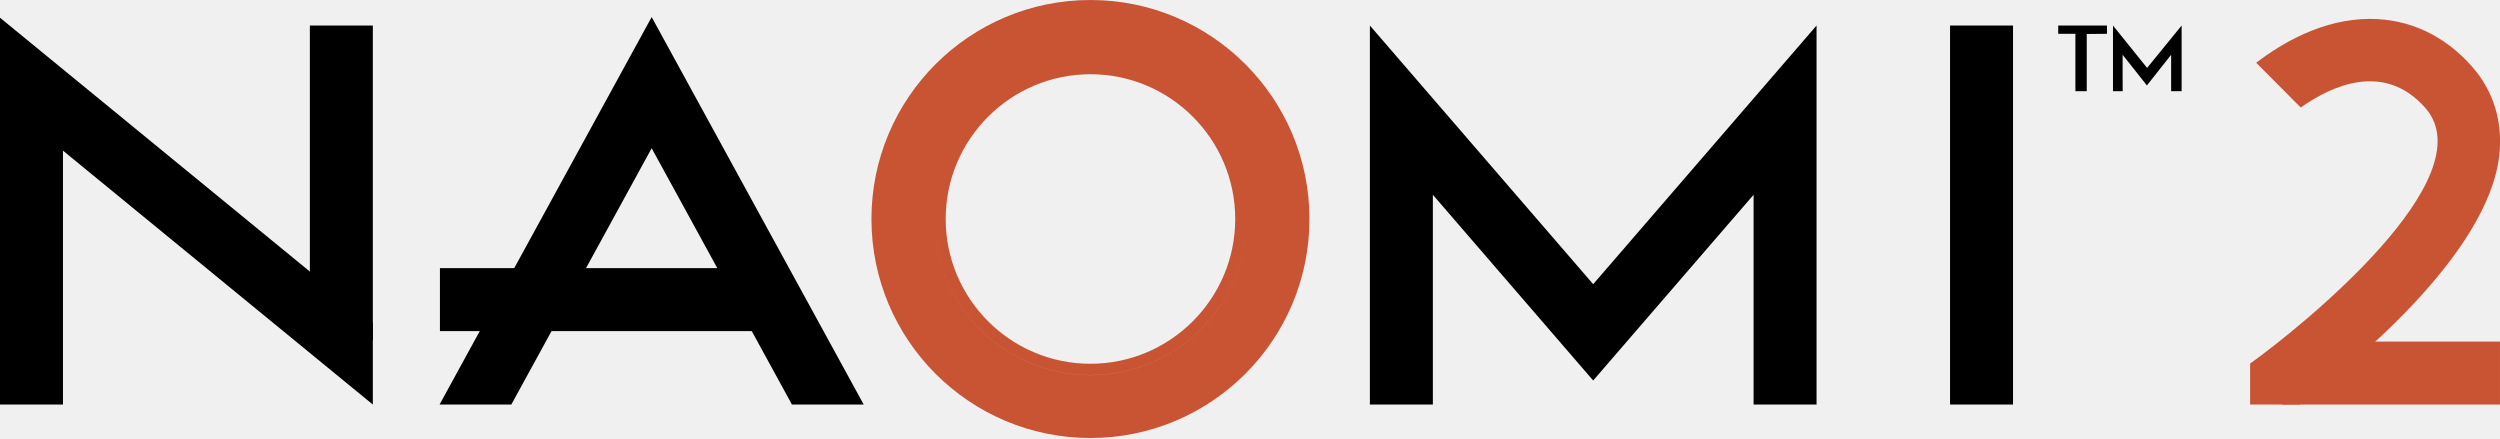
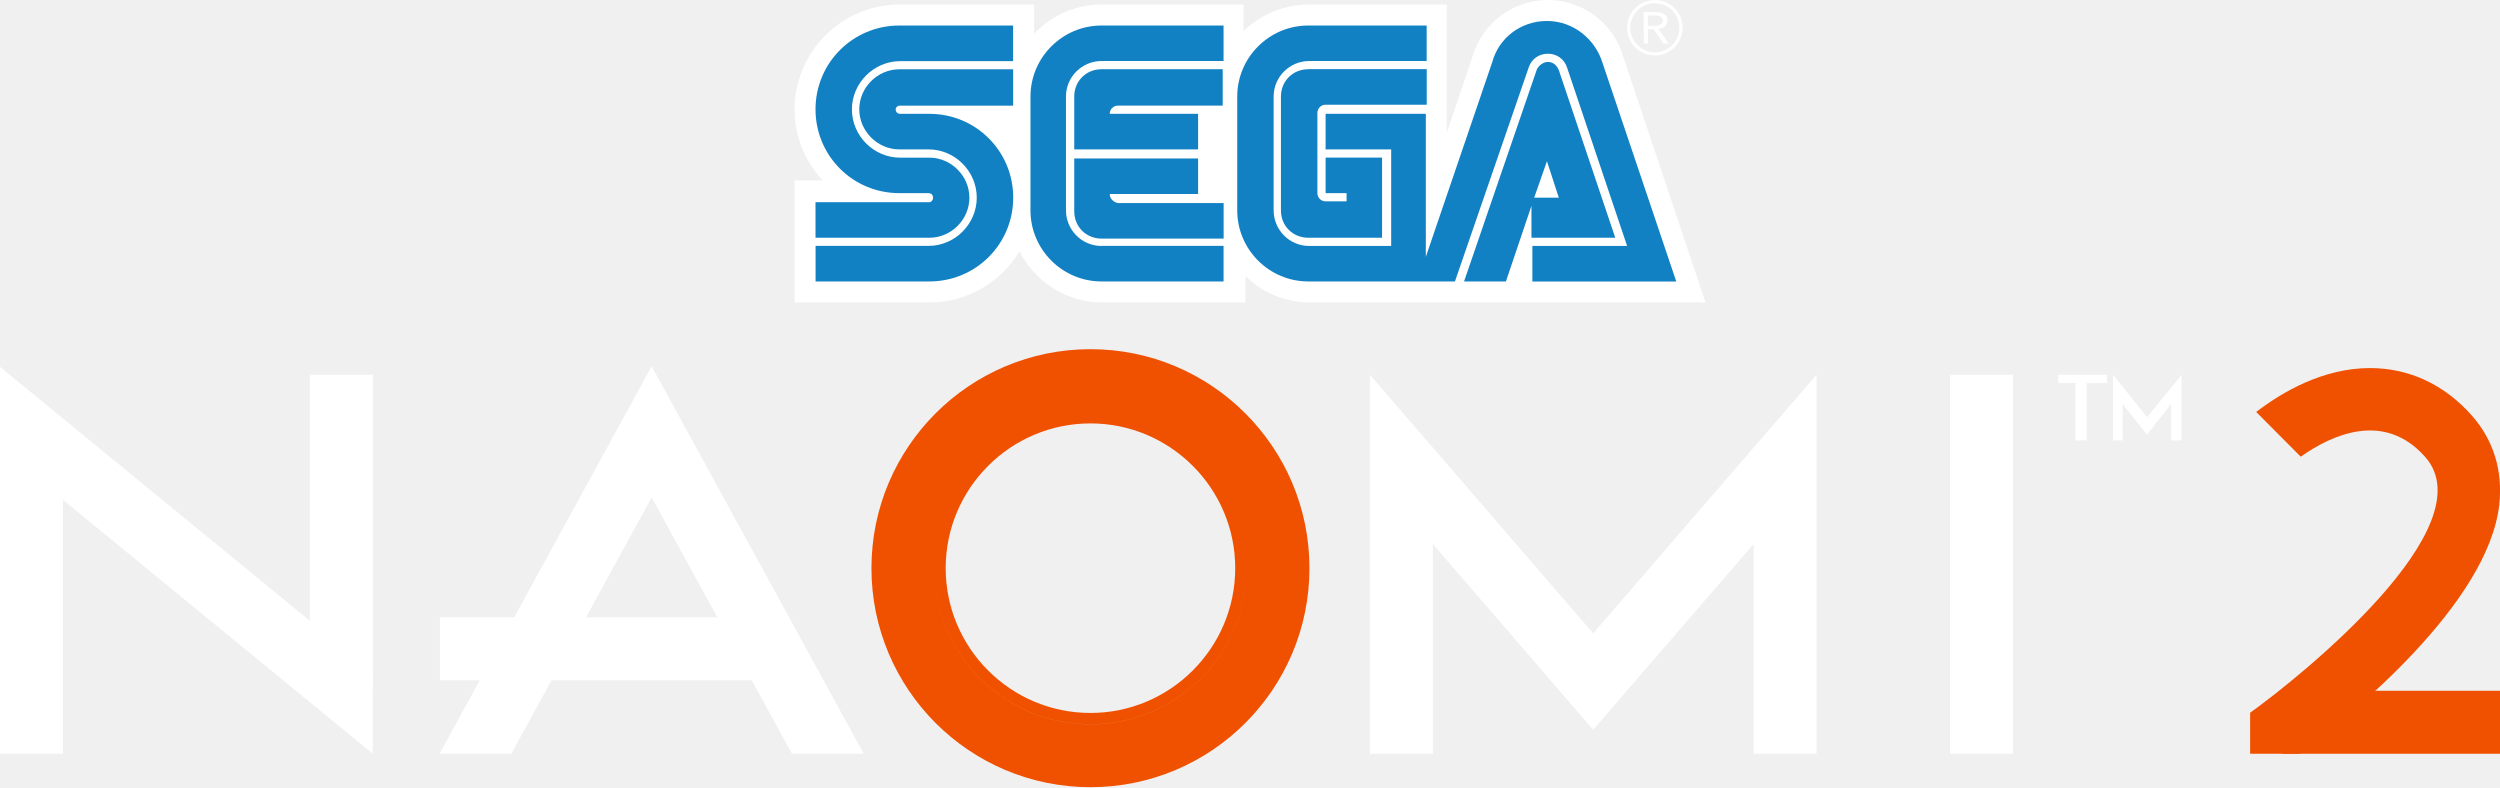
- <svg xmlns="http://www.w3.org/2000/svg" version="1.1" id="Layer_1" x="0px" y="0px" viewBox="0 0 3839 672.6" style="enable-background:new 0 0 3839 672.6;" xml:space="preserve">
-   <defs id="defs39">
- 	
- 
- 		
- 		
- 	
- 			
- 			
- 			
- 			
- 			
- 				
- 			
- 			
- 			
- 			
- 			
- 		</defs>
-   <style type="text/css" id="style2">
+ <svg xmlns="http://www.w3.org/2000/svg" version="1.1" id="Layer_1" x="0px" y="0px" viewBox="0 0 3839 1208.9" style="enable-background:new 0 0 3839 1208.9;" xml:space="preserve">
+   <style type="text/css">
	.st0{fill:#F05100;}
	.st1{fill:#FFFFFF;}
	.st2{fill:#1281C4;}
	.st3{fill:#034693;}
	.st4{fill:#CF3312;}
</style>
-   <g id="g952">
-     <polygon points="3235.5,51.9 3235.5,39.2 3160.6,39.2 3160.6,51.9 3187,51.9 3187,140 3204.4,140 3204.4,52.2 " id="polygon4" />
-     <path d="M 3350.2,140 H 3334 V 84.1 l -37.2,47.1 -37.3,-47.1 c 0,0 -0.1,55.8 0.1,55.9 0.2,0.1 -14.9,0 -14.9,0 V 39.2 l 52.4,65.1 53,-65.1 V 140 Z" id="path6" />
-     <rect x="2994.5" y="39.2" width="96.7" height="582" id="rect8" />
-     <polygon points="2446.5,584.3 2692.8,299.1 2692.8,621.2 2789.5,621.2 2789.5,39.2 2446.5,436.4 2103.6,39.2 2103.6,621.2 2200.3,621.2 2200.3,299.1 " id="polygon10" />
-     <rect x="-572.529" y="-522.716" transform="scale(-1)" width="96.7" height="483.5" id="rect12" />
-     <rect x="-96.683" y="-621.188" transform="scale(-1)" width="96.7" height="489.1" id="rect14" />
-     <rect x="-508.443" y="675.564" transform="rotate(-90)" width="96.7" height="492.2" id="rect16" />
-     <polygon points="0,152.1 0,27.2 572.5,496.2 572.5,621.2 " id="polygon18" />
-     <path class="st4" d="m 1674.5,0 c -185.7,0 -336.3,150.6 -336.3,336.3 0,185.7 150.6,336.3 336.3,336.3 185.7,0 336.3,-150.6 336.3,-336.3 C 2010.8,150.6 1860.2,0 1674.5,0 Z m 0,96.7 c -132.3,0 -239.6,107.3 -239.6,239.6 0,132.3 107.3,239.6 239.6,239.6 132.3,0 239.6,-107.3 239.6,-239.6 0,-132.3 -107.3,-239.6 -239.6,-239.6 z m 0,461.9 c -122.6,0 -222.3,-99.7 -222.3,-222.3 0,-122.6 99.7,-222.3 222.3,-222.3 122.6,0 222.3,99.7 222.3,222.3 0,122.6 -99.8,222.3 -222.3,222.3 z m 0,17.4 c -132.3,0 -239.6,-107.3 -239.6,-239.6 0,-132.3 107.3,-239.6 239.6,-239.6 132.3,0 239.6,107.3 239.6,239.6 0,132.3 -107.3,239.6 -239.6,239.6 z" id="path20" style="fill:#c85433;fill-opacity:1" />
-     <polygon points="785.2,621.2 1000.7,227.6 1216.1,621.2 1326.3,621.2 1000.7,26.2 675,621.2 " id="polygon22" />
-     <g id="g30" style="fill:#c85433;fill-opacity:1">
-       <rect x="3623.4" y="405.6" transform="rotate(-90,3671.75,572.8812)" class="st4" width="96.7" height="334.5" id="rect26" style="fill:#c85433;fill-opacity:1" />
-       <path class="st4" d="M 3796,102.2 C 3753.8,54.3 3699.6,29 3639.3,29 c -71.9,0 -134.8,36.8 -174.7,67.4 l 68.4,68.7 c 47.1,-33.3 128,-71.1 191.2,0.5 94.4,106.9 -189.8,335.9 -268.9,392.7 v 62.9 h 76.3 c 78.4,-58.9 289,-230 306.3,-382.5 5.7,-51.8 -8.8,-99 -41.9,-136.5 z" id="path28" style="fill:#c85433;fill-opacity:1" />
+   <g>
+     <g>
+       <g>
+         <polygon class="st1" points="3160.6,575.4 3160.6,588.2 3187,588.2 3187,676.3 3204.4,676.3 3204.4,588.4 3235.5,588.2      3235.5,575.4    " />
+         <path class="st1" d="M3350.2,676.3h-16.2v-55.9l-37.2,47.1l-37.3-47.1c0,0-0.1,55.8,0.1,55.9c0.2,0.1-14.9,0-14.9,0l0-100.8     l52.4,65.1l53-65.1V676.3z" />
+         <rect x="2994.5" y="575.4" class="st1" width="96.7" height="582" />
+         <polygon class="st1" points="2789.5,575.4 2446.5,972.6 2103.6,575.4 2103.6,1157.4 2200.3,1157.4 2200.3,835.4 2446.5,1120.6      2692.8,835.4 2692.8,1157.4 2789.5,1157.4    " />
+         <rect x="475.8" y="575.4" transform="matrix(-1 -7.521326e-08 7.521326e-08 -1 1048.329 1634.362)" class="st1" width="96.7" height="483.5" />
+         <rect x="0" y="668.4" transform="matrix(-1 -7.607898e-08 7.607898e-08 -1 96.6832 1825.835)" class="st1" width="96.7" height="489.1" />
+         <rect x="873.3" y="750.2" transform="matrix(7.656944e-08 -1 1 7.656944e-08 -74.6596 1917.966)" class="st1" width="96.7" height="492.2" />
+         <polygon class="st1" points="572.5,1032.5 572.5,1157.4 0,688.4 0,563.4    " />
+         <path class="st0" d="M1674.5,536.2c-185.7,0-336.3,150.6-336.3,336.3s150.6,336.3,336.3,336.3c185.7,0,336.3-150.6,336.3-336.3     S1860.2,536.2,1674.5,536.2z M1674.5,632.9c-132.3,0-239.6,107.3-239.6,239.6c0,132.3,107.3,239.6,239.6,239.6     c132.3,0,239.6-107.3,239.6-239.6C1914.1,740.2,1806.8,632.9,1674.5,632.9z M1674.5,1094.8c-122.6,0-222.3-99.7-222.3-222.3     c0-122.6,99.7-222.3,222.3-222.3c122.6,0,222.3,99.7,222.3,222.3C1896.8,995.1,1797,1094.8,1674.5,1094.8z M1674.5,1112.2     c-132.3,0-239.6-107.3-239.6-239.6c0-132.3,107.3-239.6,239.6-239.6s239.6,107.3,239.6,239.6     C1914.1,1004.9,1806.8,1112.2,1674.5,1112.2z" />
+         <polygon class="st1" points="785.2,1157.4 1000.7,763.8 1216.1,1157.4 1326.3,1157.4 1000.7,562.4 675,1157.4    " />
+       </g>
+       <g>
+         <rect x="3623.4" y="941.9" transform="matrix(5.203487e-08 -1 1 5.203487e-08 2562.645 4780.854)" class="st0" width="96.7" height="334.5" />
+         <path class="st0" d="M3796,638.4c-42.2-47.9-96.4-73.2-156.7-73.2c-71.9,0-134.8,36.8-174.7,67.4l68.4,68.7     c47.1-33.3,128-71.1,191.2,0.5c94.4,106.9-189.8,335.9-268.9,392.7v62.9h76.3c78.4-58.9,289-230,306.3-382.5     C3843.6,723.2,3829.1,675.9,3796,638.4z" />
+       </g>
+     </g>
+     <g>
+       <g>
+         <path class="st1" d="M2491.6,83.9C2476.2,35,2430,0,2376.9,0s-99.3,35-114.7,83.9l-40.6,120.3V7H2009     c-37.8,0-72.7,15.4-99.3,40.6V7h-218.2c-40.6,0-76.9,16.8-103.5,44.8V7h-207c-88.1,0-160.9,72.7-160.9,160.9     c0,42,16.8,81.1,43.4,109.1h-43.4v187.4h207c58.7,0,109.1-30.8,138.5-78.3c23.8,46.2,71.3,78.3,127.3,78.3h219.6v-40.6     c25.2,25.2,60.1,40.6,99.3,40.6h607.1L2491.6,83.9z" />
+         <g>
+           <g>
+             <path class="st2" d="M1427.1,310.5h-174.8v54.6h174.8c33.6,0,61.5-28,61.5-61.5s-28-61.5-61.5-61.5h-44.8       c-40.6,0-74.1-33.6-74.1-74.1s33.6-74.1,74.1-74.1h173.4V39.2H1381c-71.3,0-128.7,57.3-128.7,128.7s57.3,128.7,128.7,128.7       h44.8c4.2,0,7,2.8,7,7C1432.7,307.7,1429.9,310.5,1427.1,310.5z" />
+             <path class="st2" d="M1381,162.3h174.8v-55.9H1381c-33.6,0-61.5,28-61.5,61.5s28,61.5,61.5,61.5h44.8       c40.6,0,74.1,33.6,74.1,74.1s-33.6,74.1-74.1,74.1h-173.4v54.6h174.8c71.3,0,128.7-57.3,128.7-128.7s-57.3-128.7-128.7-128.7       h-44.8c-4.2,0-7-2.8-7-7C1375.4,165.1,1378.2,162.3,1381,162.3z" />
+           </g>
+           <g>
+             <path class="st2" d="M2009,106.3c-23.8,0-42,18.2-42,42v174.8c0,23.8,18.2,42,42,42h113.3V242h-86.7v54.6h32.2v12.6h-32.2       c-7,0-12.6-5.6-12.6-12.6V173.4c0-7,5.6-12.6,12.6-12.6h155.3v-54.6H2009z" />
+             <path class="st2" d="M2353.1,365.1h127.3l-86.7-257.4c-2.8-7-8.4-12.6-16.8-12.6c-7,0-14,5.6-16.8,11.2l-111.9,325.9h64.3       l39.2-116.1v49H2353.1z M2375.5,247.6l18.2,55.9h-37.8L2375.5,247.6z" />
+             <path class="st2" d="M2460.8,96.5c-11.2-36.4-44.8-64.3-85.3-64.3c-40.6,0-74.1,26.6-83.9,62.9l-102.1,299.3V174.8h-153.9v54.6       h100.7v148.3h-125.9c-30.8,0-54.6-25.2-54.6-54.6V148.3c0-30.8,25.2-54.6,54.6-54.6h180.4V39.2H2009       c-60.1,0-109.1,49-109.1,109.1v174.8c0,60.1,49,109.1,109.1,109.1h225.2l113.3-328.7c4.2-12.6,15.4-21,29.4-21       c14,0,25.2,8.4,29.4,21l92.3,274.2h-145.5v54.6h221l0,0L2460.8,96.5z" />
+           </g>
+           <g>
+             <path class="st2" d="M1691.5,377.7c-30.8,0-54.6-25.2-54.6-54.6V148.3c0-30.8,25.2-54.6,54.6-54.6h187.4V39.2h-187.4       c-60.1,0-109.1,49-109.1,109.1v174.8c0,60.1,49,109.1,109.1,109.1h187.4v-54.6H1691.5z" />
+             <path class="st2" d="M1704.1,297.9h135.7v-54.6h-190.2v81.1c0,23.8,18.2,42,42,42h187.4v-54.6h-162.3       C1709.7,310.5,1704.1,304.9,1704.1,297.9z" />
+             <path class="st2" d="M1839.8,174.8h-135.7c0-7,5.6-12.6,12.6-12.6h160.9v-55.9h-186c-23.8,0-42,18.2-42,42v81.1h190.2V174.8z" />
+           </g>
+         </g>
+       </g>
+       <g>
+         <path class="st1" d="M2541.2,0c-23.5,0-42.6,19-42.6,42.6s19,42.6,42.6,42.6c23.5,0,42.6-19,42.6-42.6S2564.7,0,2541.2,0z      M2541.2,80.3c-20.9,0-37.7-16.8-37.7-37.7s16.8-37.7,37.7-37.7c20.9,0,37.7,16.8,37.7,37.7S2562,80.3,2541.2,80.3z" />
+         <g>
+           <path class="st1" d="M2524,18.3h14.3c10.8,0,22.3,1.4,22.3,13.4c0,7.1-5.3,11.7-14,12.8l15.9,22.3h-8.1L2539.3,45h-8.6v21.8      h-6.6L2524,18.3L2524,18.3z M2530.6,39.7h5.9c7.3,0,16.8,0,16.8-8c0-7-7-8-13.4-8h-9.3L2530.6,39.7L2530.6,39.7z" />
+         </g>
+       </g>
    </g>
  </g>
</svg>
